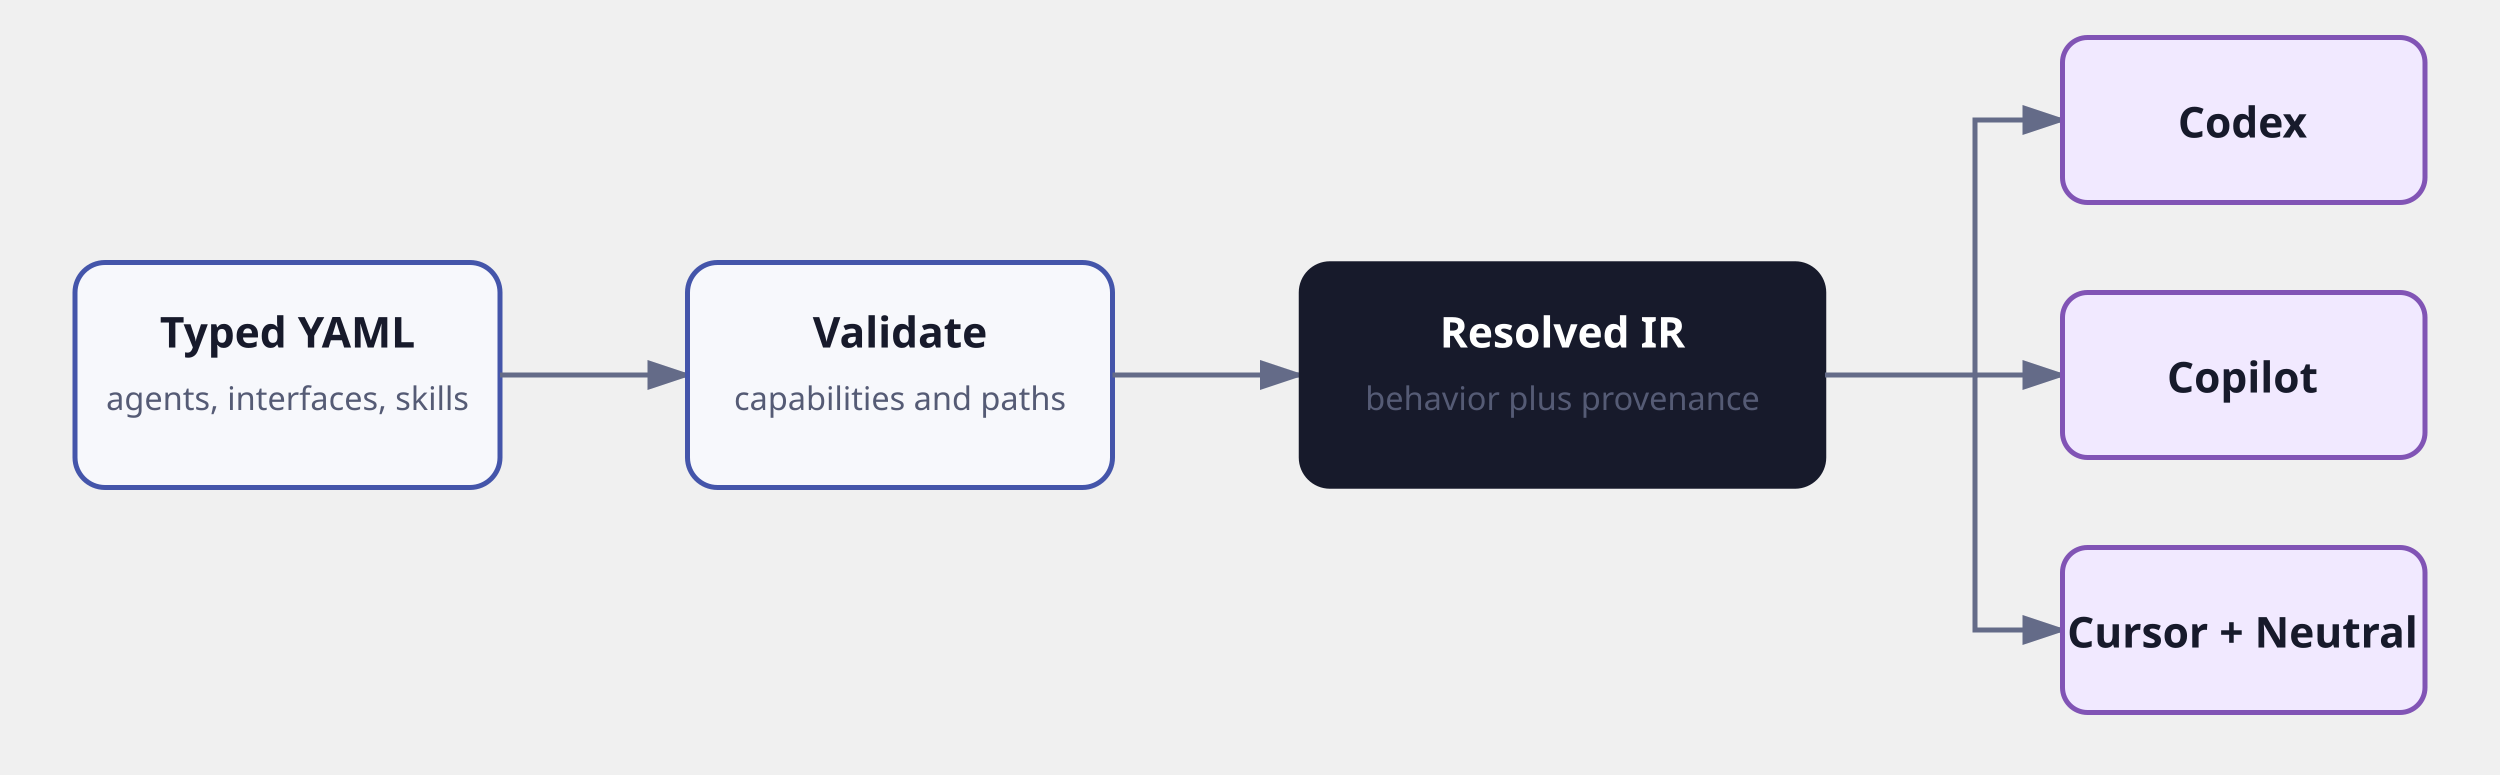
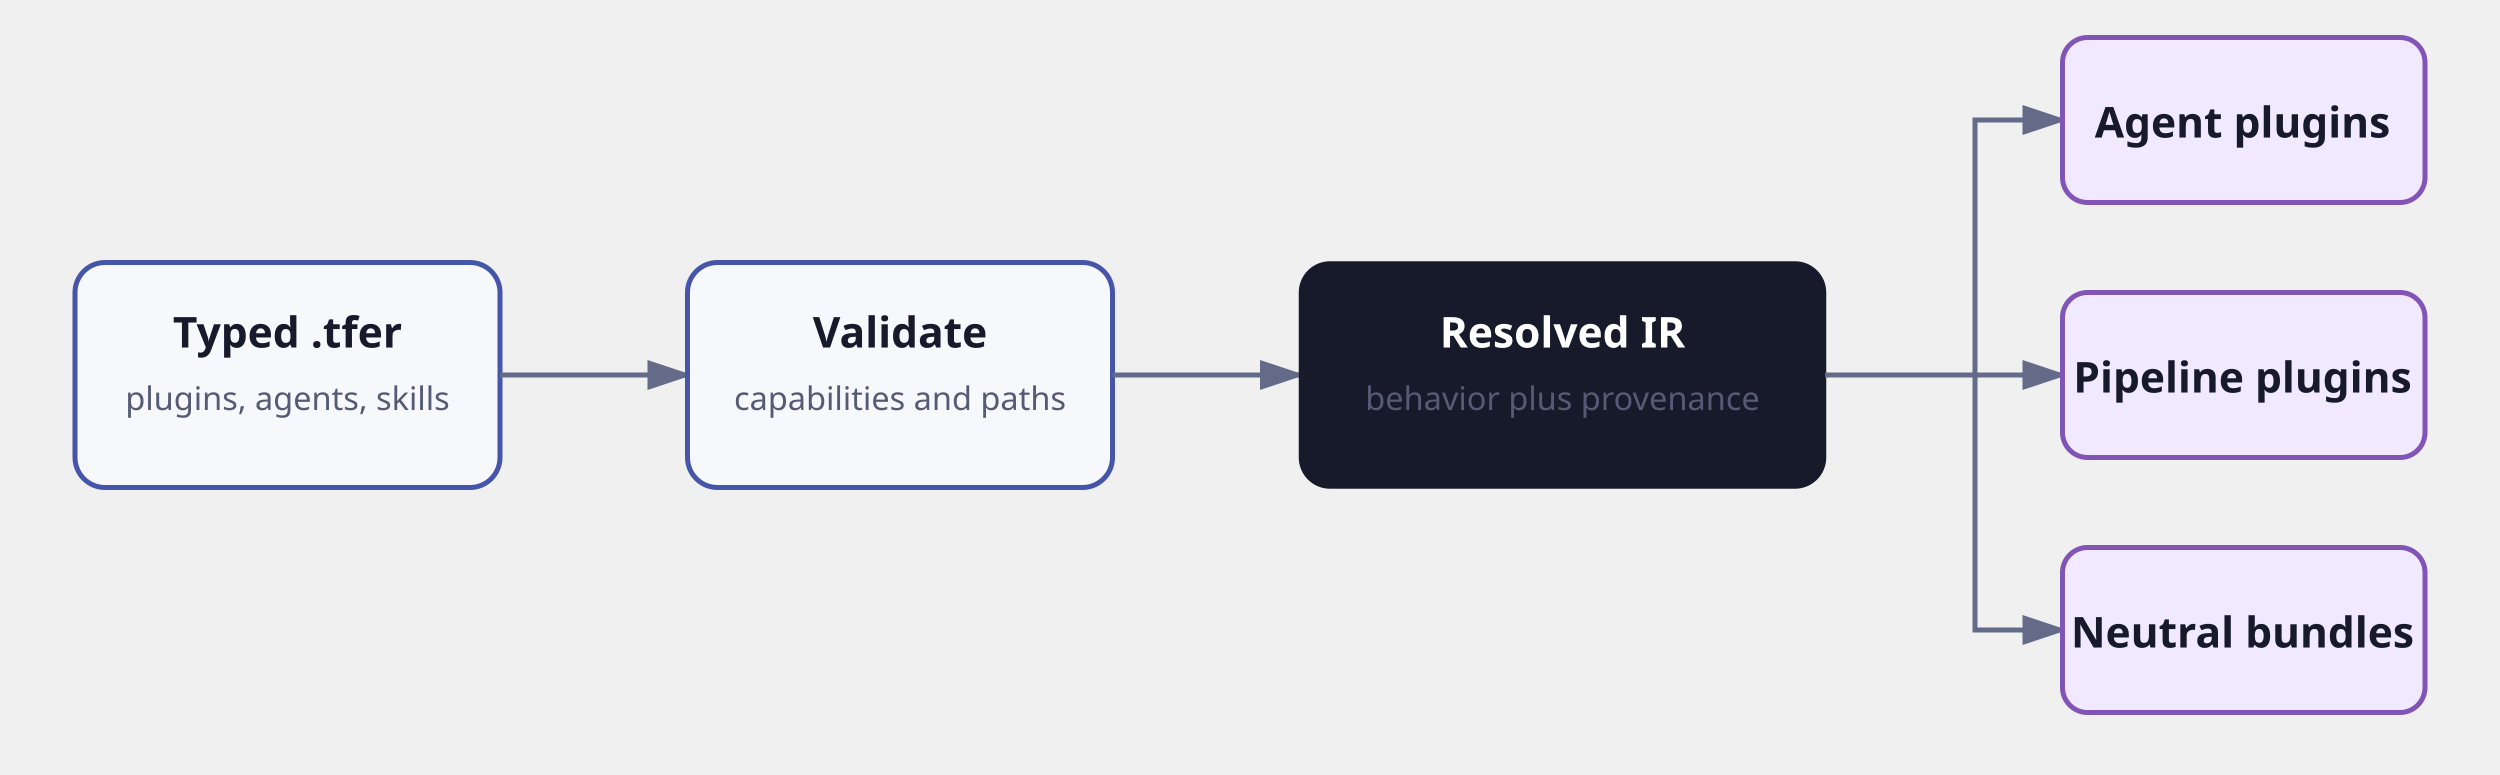
<svg xmlns="http://www.w3.org/2000/svg" width="1000" height="310" viewBox="0 0 1000 310" role="img" aria-labelledby="title desc">
  <defs>
    <marker id="a" markerWidth="10" markerHeight="10" refX="8" refY="3" orient="auto">
      <path d="M0,0 L0,6 L9,3 z" fill="#646b88" />
    </marker>
    <style>.box{fill:#f7f8fc;stroke:#4455aa;stroke-width:2}.mid{fill:#171a2b;stroke:#171a2b}.target{fill:#f1e9ff;stroke:#8154b5;stroke-width:2}.t{font:600 17px sans-serif;fill:#171a2b}.w{fill:white}.s{font:13px sans-serif;fill:#555b75}.line{stroke:#646b88;stroke-width:2;fill:none;marker-end:url(#a)}</style>
  </defs>
  <rect class="box" x="30" y="105" rx="12" width="170" height="90" />
-   <text class="t" x="115" y="139" text-anchor="middle">Typed YAML</text>
-   <text class="s" x="115" y="164" text-anchor="middle">agents, interfaces, skills</text>
+   <text class="t" x="115" y="139" text-anchor="middle">Typed .tfer</text>
+   <text class="s" x="115" y="164" text-anchor="middle">plugins, agents, skills</text>
  <path class="line" d="M200 150H275" />
  <rect class="box" x="275" y="105" rx="12" width="170" height="90" />
  <text class="t" x="360" y="139" text-anchor="middle">Validate</text>
  <text class="s" x="360" y="164" text-anchor="middle">capabilities and paths</text>
  <path class="line" d="M445 150H520" />
  <rect class="mid" x="520" y="105" rx="12" width="210" height="90" />
  <text class="t w" x="625" y="139" text-anchor="middle">Resolved IR</text>
  <text class="s w" x="625" y="164" text-anchor="middle">behavior plus provenance</text>
  <path class="line" d="M730 150H790V48H825" />
  <path class="line" d="M790 150H825" />
  <path class="line" d="M790 150V252H825" />
  <rect class="target" x="825" y="15" rx="10" width="145" height="66" />
-   <text class="t" x="897" y="55" text-anchor="middle">Codex</text>
+   <text class="t" x="897" y="55" text-anchor="middle">Agent plugins</text>
  <rect class="target" x="825" y="117" rx="10" width="145" height="66" />
-   <text class="t" x="897" y="157" text-anchor="middle">Copilot</text>
+   <text class="t" x="897" y="157" text-anchor="middle">Pipeline plugins</text>
  <rect class="target" x="825" y="219" rx="10" width="145" height="66" />
-   <text class="t" x="897" y="259" text-anchor="middle">Cursor + Neutral</text>
+   <text class="t" x="897" y="259" text-anchor="middle">Neutral bundles</text>
</svg>
